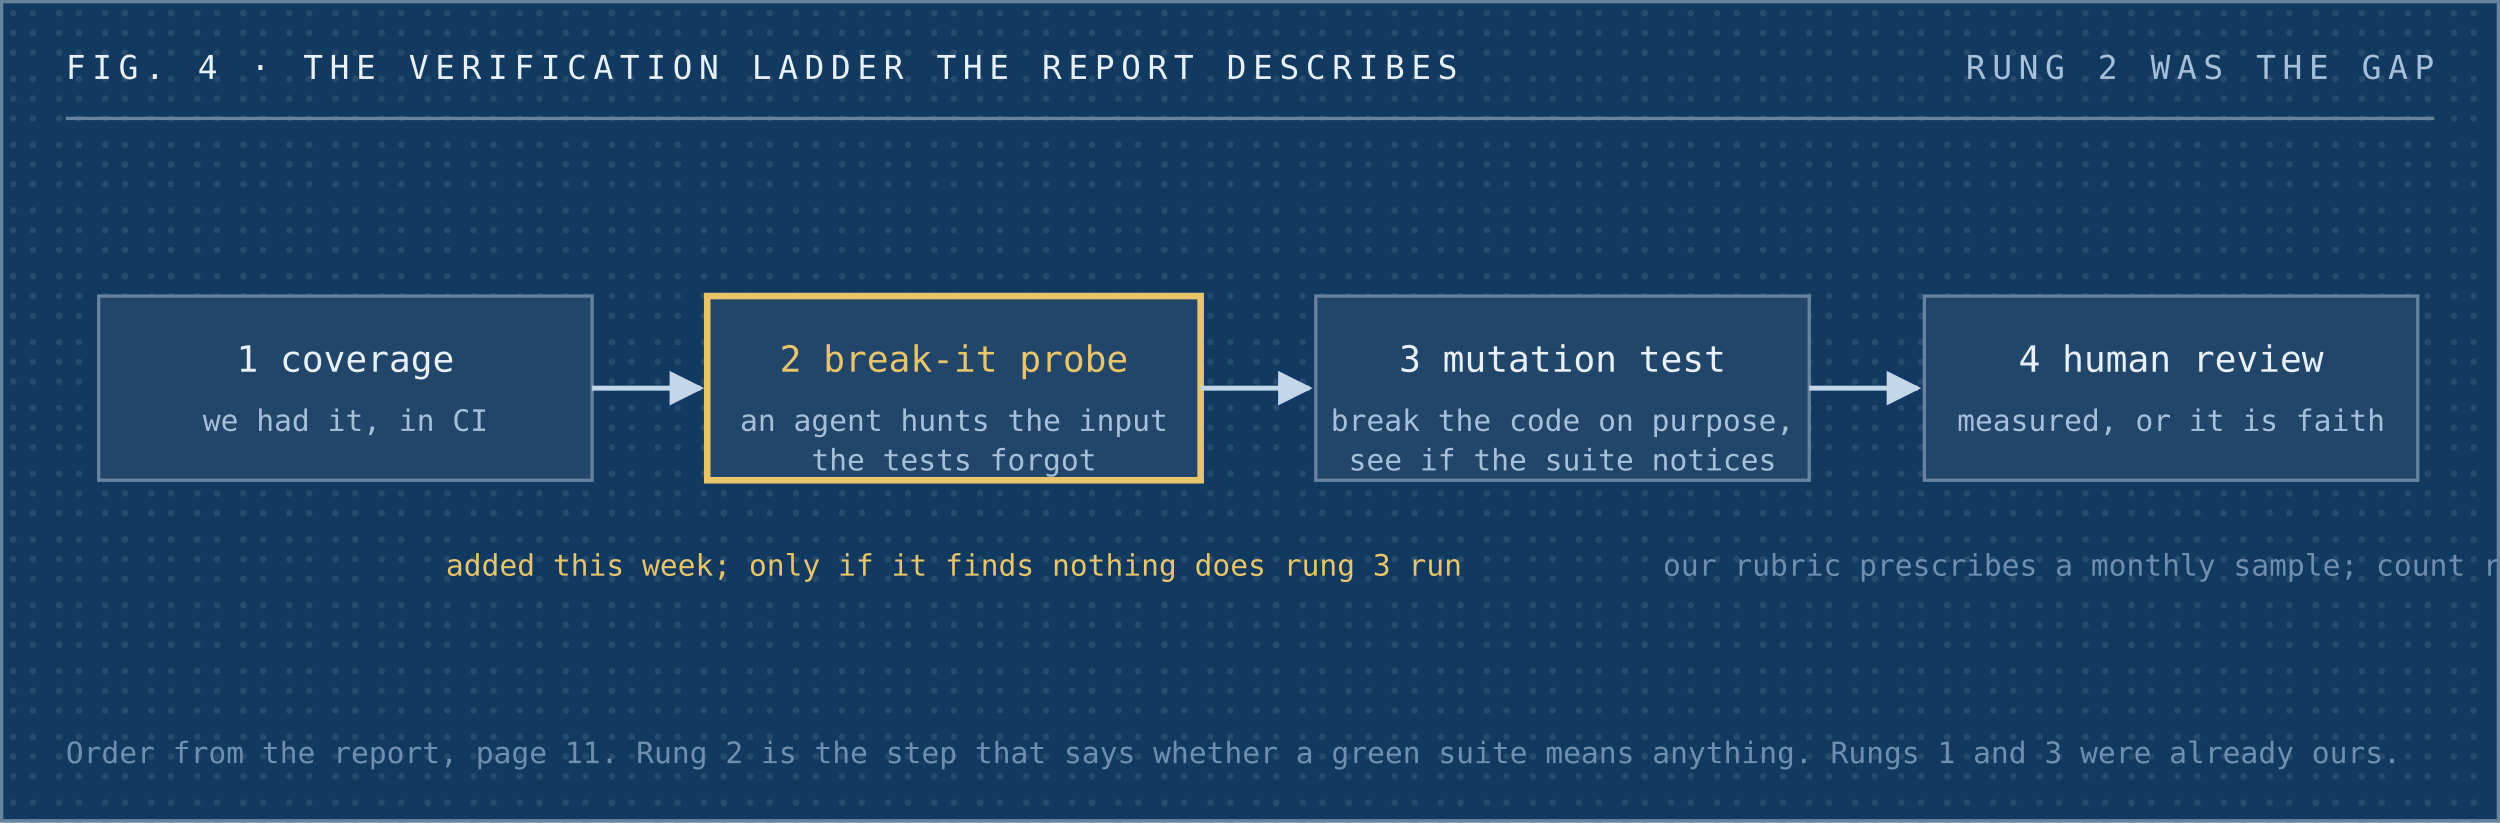
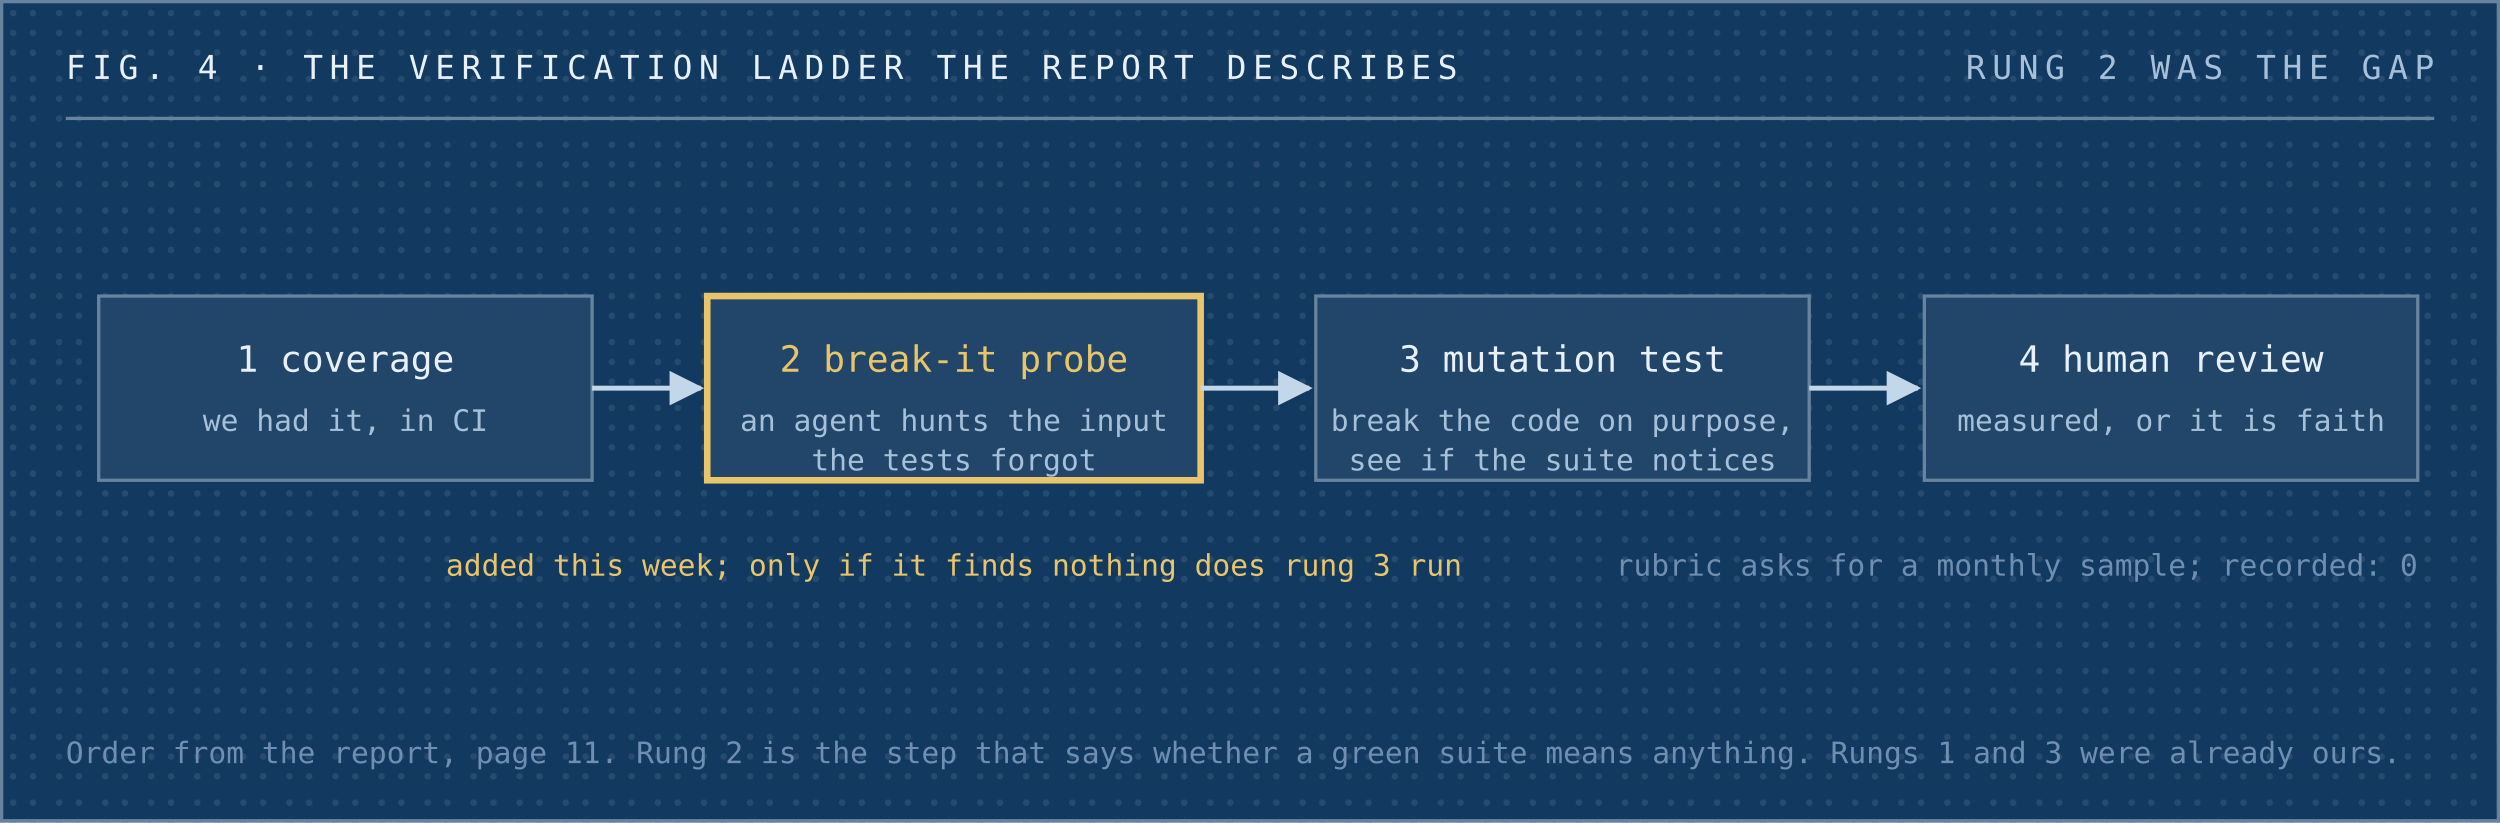
<svg xmlns="http://www.w3.org/2000/svg" viewBox="0 0 760 250" font-family="ui-monospace, SFMono-Regular, Menlo, monospace" style="width:100%;height:auto;max-width:760px;display:block">
  <defs>
    <pattern id="braille2" width="14" height="20" patternUnits="userSpaceOnUse">
      <circle cx="4" cy="4" r="1" fill="#385a7b" opacity="0.55" />
      <circle cx="10" cy="4" r="1" fill="#385a7b" opacity="0.55" />
      <circle cx="4" cy="10" r="1" fill="#385a7b" opacity="0.55" />
      <circle cx="10" cy="10" r="1" fill="#385a7b" opacity="0.55" />
      <circle cx="4" cy="16" r="1" fill="#385a7b" opacity="0.55" />
      <circle cx="10" cy="16" r="1" fill="#385a7b" opacity="0.55" />
    </pattern>
    <marker id="arr2" viewBox="0 0 10 10" refX="9" refY="5" markerWidth="7" markerHeight="7" orient="auto-start-reverse">
      <path d="M 0 0 L 10 5 L 0 10 z" fill="#c3d7ea" />
    </marker>
  </defs>
  <rect width="760" height="250" fill="#12395f" />
  <rect width="760" height="250" fill="url(#braille2)" />
  <rect x="0.5" y="0.5" width="759" height="249" fill="none" stroke="#68839d" />
  <text x="20" y="24" fill="#e8f1fa" font-size="10" letter-spacing="2">FIG. 4 · THE VERIFICATION LADDER THE REPORT DESCRIBES</text>
  <text x="740" y="24" fill="#a7c0d9" font-size="10" letter-spacing="2" text-anchor="end">RUNG 2 WAS THE GAP</text>
  <line x1="20" y1="36" x2="740" y2="36" stroke="#68839d" />
  <g font-size="11" text-anchor="middle">
    <rect x="30" y="90" width="150" height="56" fill="#21466a" stroke="#68839d" />
    <text x="105" y="113" fill="#e8f1fa">1 coverage</text>
    <text x="105" y="131" fill="#a7c0d9" font-size="9">we had it, in CI</text>
    <rect x="215" y="90" width="150" height="56" fill="#21466a" stroke="#e8c56a" stroke-width="2" />
    <text x="290" y="113" fill="#e8c56a">2 break-it probe</text>
    <text x="290" y="131" fill="#a7c0d9" font-size="9">an agent hunts the input</text>
    <text x="290" y="143" fill="#a7c0d9" font-size="9">the tests forgot</text>
    <rect x="400" y="90" width="150" height="56" fill="#21466a" stroke="#68839d" />
    <text x="475" y="113" fill="#e8f1fa">3 mutation test</text>
    <text x="475" y="131" fill="#a7c0d9" font-size="9">break the code on purpose,</text>
    <text x="475" y="143" fill="#a7c0d9" font-size="9">see if the suite notices</text>
    <rect x="585" y="90" width="150" height="56" fill="#21466a" stroke="#68839d" />
    <text x="660" y="113" fill="#e8f1fa">4 human review</text>
    <text x="660" y="131" fill="#a7c0d9" font-size="9">measured, or it is faith</text>
  </g>
  <g stroke="#c3d7ea" stroke-width="1.5" marker-end="url(#arr2)">
    <line x1="180" y1="118" x2="213" y2="118" />
    <line x1="365" y1="118" x2="398" y2="118" />
    <line x1="550" y1="118" x2="583" y2="118" />
  </g>
  <text x="290" y="175" fill="#e8c56a" font-size="9" text-anchor="middle">added this week; only if it finds nothing does rung 3 run</text>
-   <text x="660" y="175" fill="#6f8fb0" font-size="9" text-anchor="middle">our rubric prescribes a monthly sample; count recorded: 0</text>
+   <text x="735" y="175" fill="#6f8fb0" font-size="9" text-anchor="end">rubric asks for a monthly sample; recorded: 0</text>
  <text x="20" y="232" fill="#6f8fb0" font-size="9">Order from the report, page 11. Rung 2 is the step that says whether a green suite means anything. Rungs 1 and 3 were already ours.</text>
</svg>
